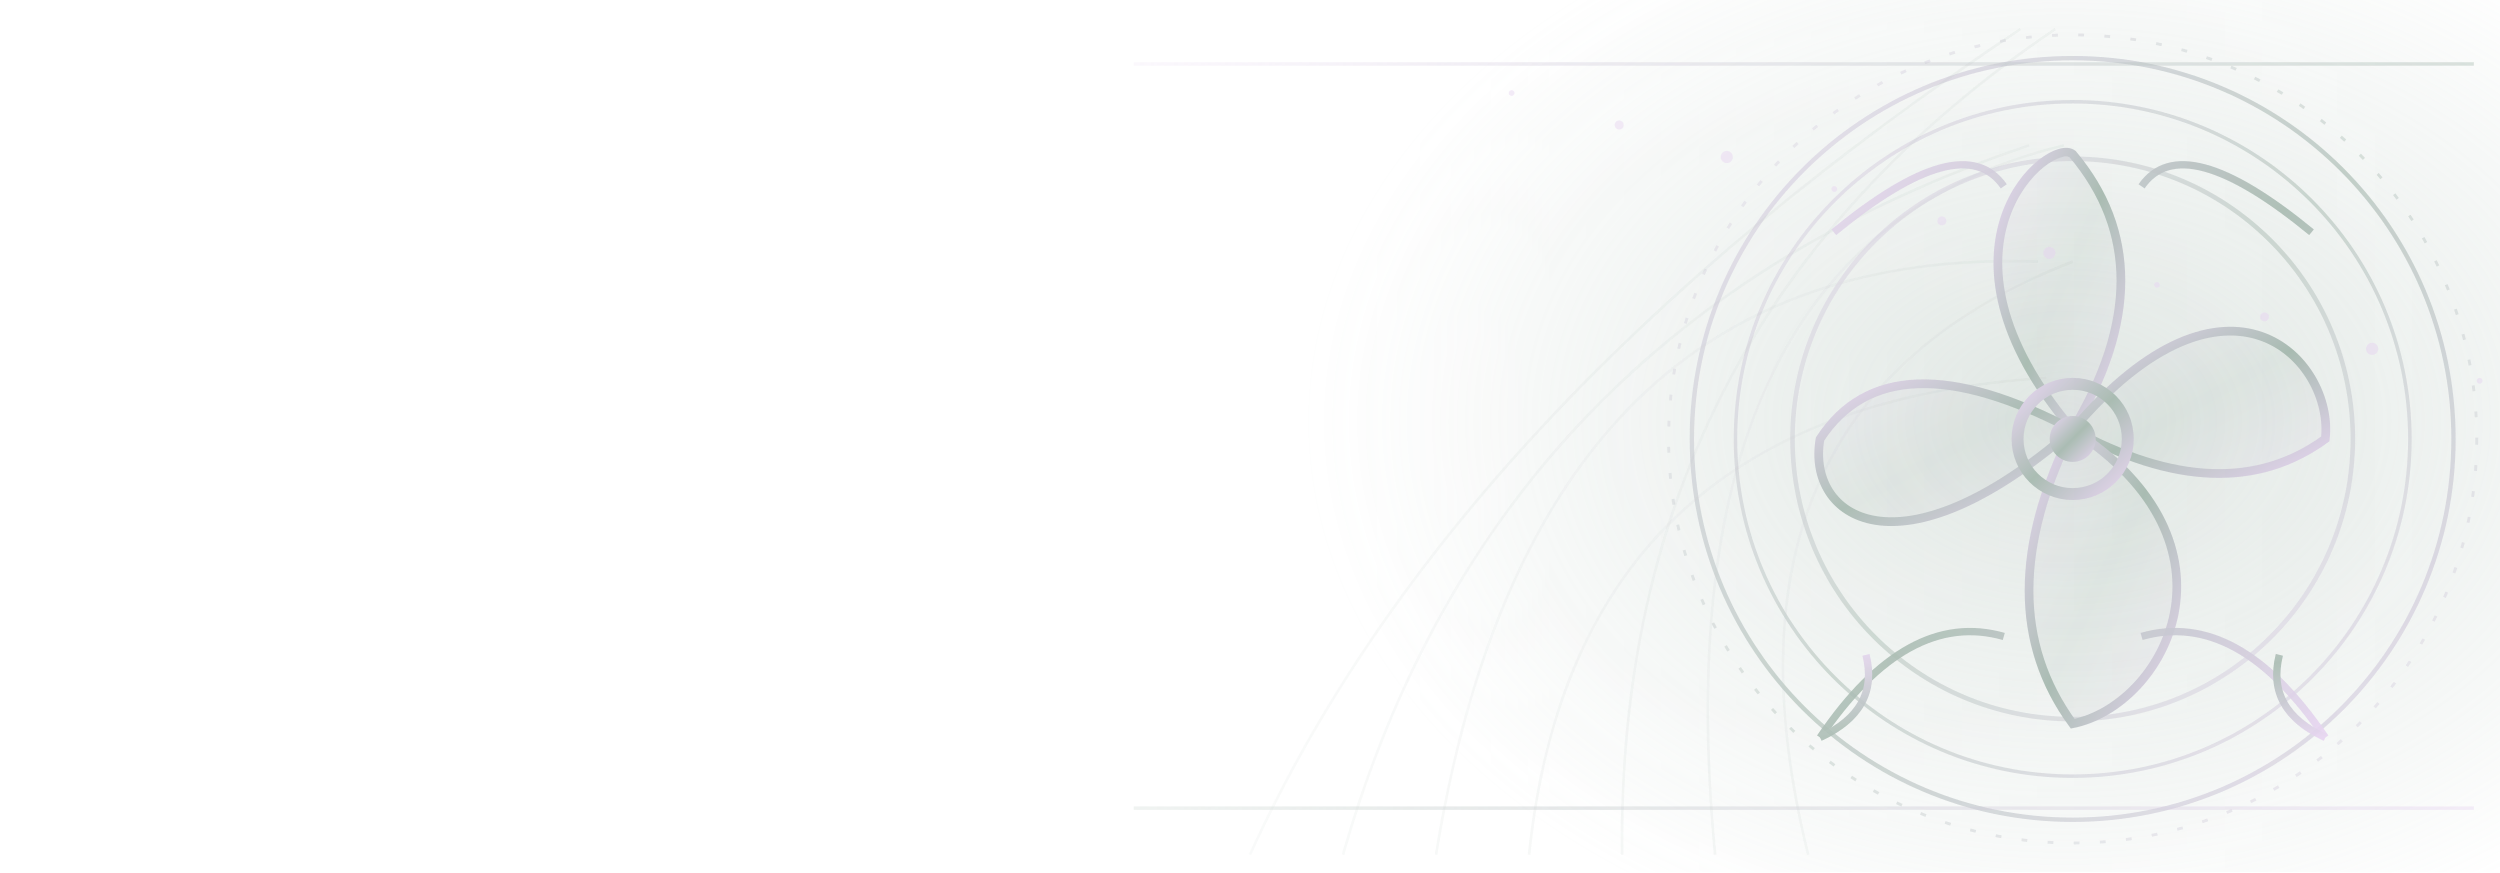
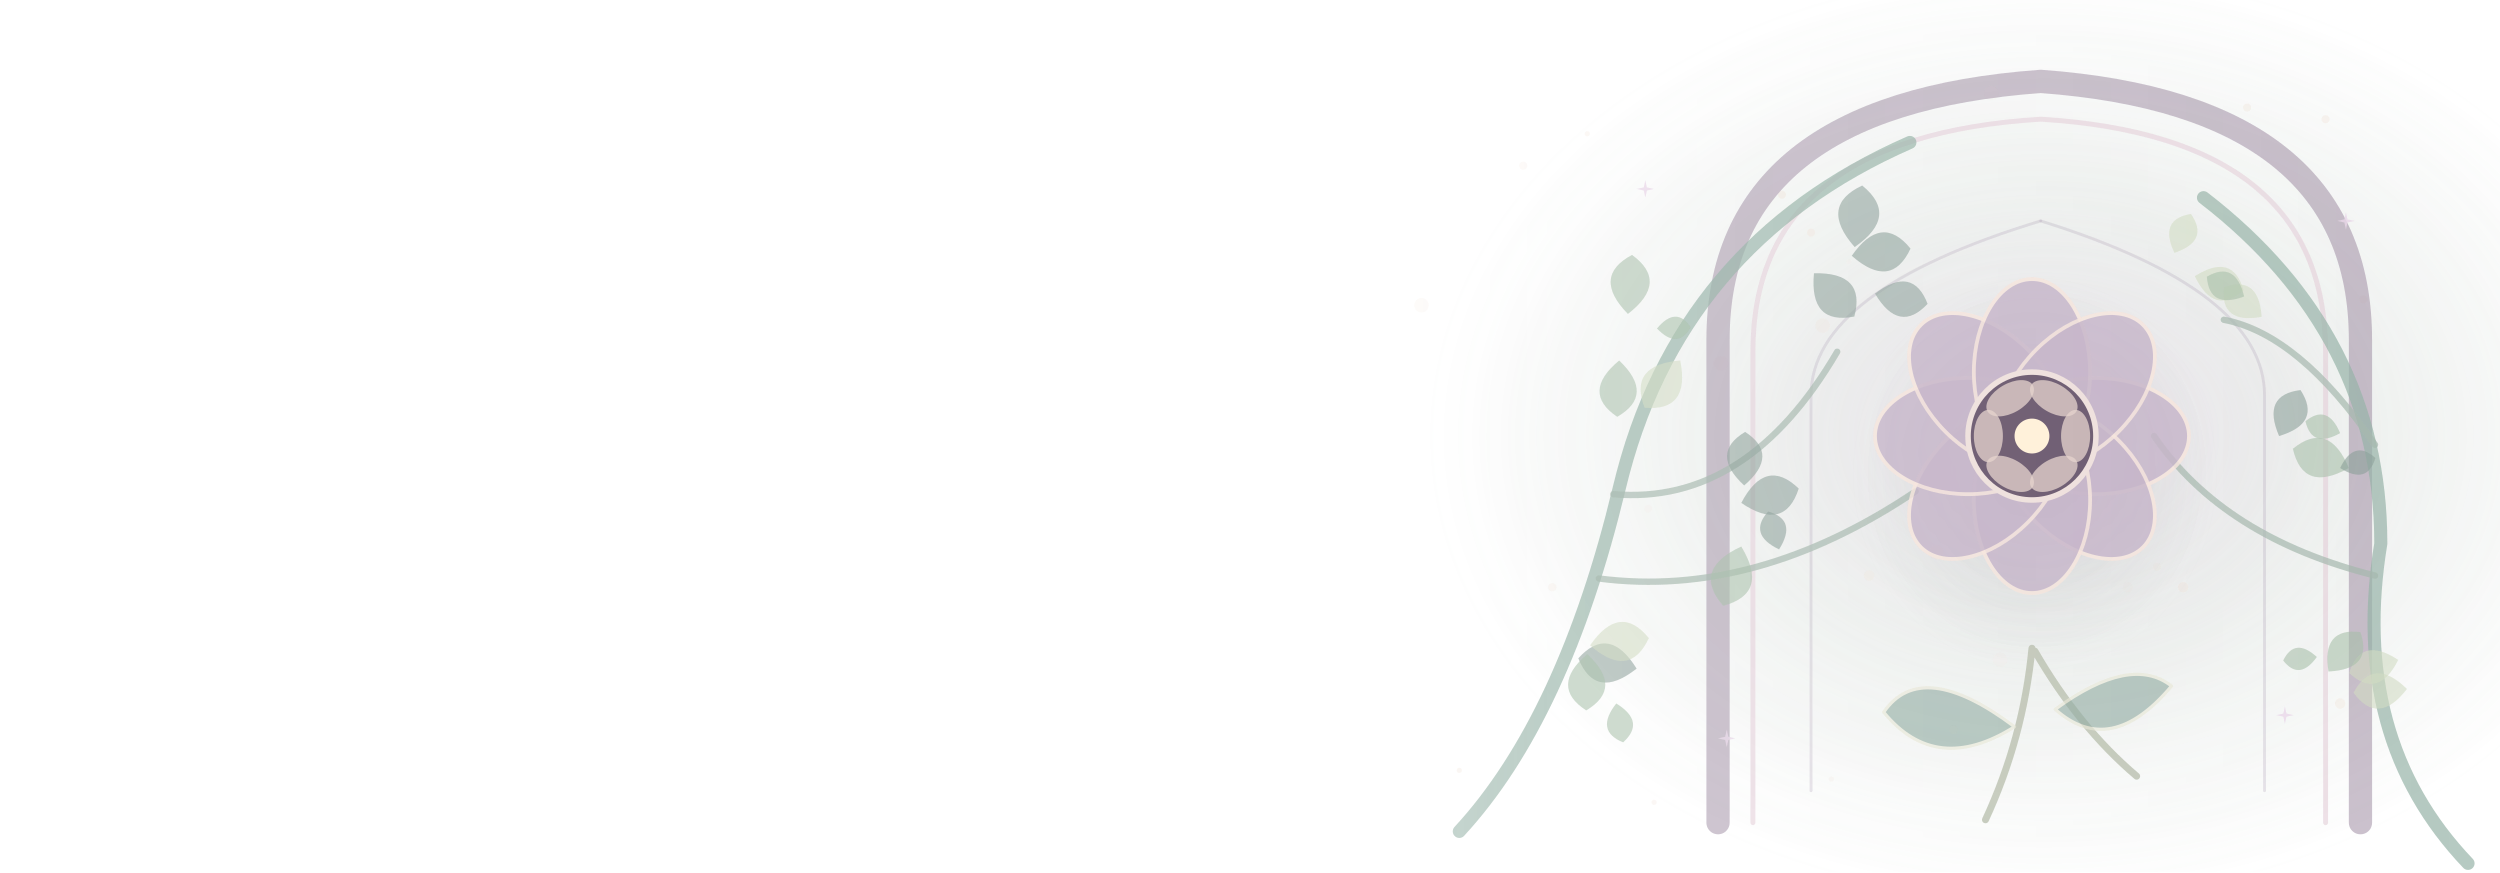
- <svg xmlns="http://www.w3.org/2000/svg" viewBox="0 0 860 300" fill="none" aria-hidden="true">
+ <svg xmlns="http://www.w3.org/2000/svg" viewBox="0 0 860 300" fill="none">
  <defs>
-     <linearGradient id="metal" x1="0" y1="0" x2="1" y2="1">
-       <stop stop-color="#e6d4f0" />
-       <stop offset=".50" stop-color="#a6b9af" />
-       <stop offset="1" stop-color="#e6d4f0" />
+     <linearGradient id="metal" x1="0" y1="0" x2=".9" y2="1">
+       <stop stop-color="#f0e3d8" />
+       <stop offset=".46" stop-color="#bea0c2" />
+       <stop offset="1" stop-color="#788b7d" />
    </linearGradient>
-     <radialGradient id="shine">
-       <stop stop-color="#a6b9af" stop-opacity=".36" />
-       <stop offset="1" stop-color="#a6b9af" stop-opacity="0" />
+     <linearGradient id="darkmetal" x1="0" y1="0" x2="1" y2="1">
+       <stop stop-color="#788b7d" />
+       <stop offset=".6" stop-color="#15151e" />
+       <stop offset="1" stop-color="#bea0c2" />
+     </linearGradient>
+     <radialGradient id="light">
+       <stop stop-color="#bea0c2" stop-opacity=".41" />
+       <stop offset=".53" stop-color="#788b7d" stop-opacity=".16" />
+       <stop offset="1" stop-color="#788b7d" stop-opacity="0" />
    </radialGradient>
-     <linearGradient id="fade" x1="0" x2="1">
-       <stop stop-color="white" stop-opacity="0" />
-       <stop offset=".33" stop-color="white" stop-opacity=".05" />
-       <stop offset=".62" stop-color="white" stop-opacity=".9" />
-       <stop offset="1" stop-color="white" />
+     <linearGradient id="fade">
+       <stop stop-color="#fff" stop-opacity="0" />
+       <stop offset=".39" stop-color="#fff" stop-opacity=".22" />
+       <stop offset=".62" stop-color="#fff" stop-opacity=".9" />
+       <stop offset="1" stop-color="#fff" />
    </linearGradient>
-     <mask id="f">
+     <mask id="leftFade">
      <rect width="860" height="300" fill="url(#fade)" />
    </mask>
+     <radialGradient id="orb">
+       <stop stop-color="#f0e3d8" stop-opacity=".95" />
+       <stop offset=".68" stop-color="#bea0c2" stop-opacity=".56" />
+       <stop offset="1" stop-color="#788b7d" stop-opacity=".13" />
+     </radialGradient>
  </defs>
-   <g mask="url(#f)">
-     <ellipse cx="710" cy="145" rx="260" ry="190" fill="url(#shine)" />
-     <circle cx="713" cy="151" r="131" stroke="url(#metal)" stroke-width="1.5" opacity=".65" />
-     <circle cx="713" cy="151" r="116" stroke="url(#metal)" stroke-width="1.2" opacity=".54" />
-     <circle cx="713" cy="151" r="139" stroke="url(#metal)" stroke-dasharray="2 7" opacity=".40" />
-     <path d="M430 294 Q500 140 695 10" stroke="url(#metal)" stroke-width=".9" opacity=".12" />
-     <path d="M462 294 Q514 112 698 50" stroke="url(#metal)" stroke-width=".9" opacity=".12" />
-     <path d="M494 294 Q528 84 701 90" stroke="url(#metal)" stroke-width=".9" opacity=".12" />
-     <path d="M526 294 Q542 140 704 130" stroke="url(#metal)" stroke-width=".9" opacity=".12" />
-     <path d="M558 294 Q556 112 707 10" stroke="url(#metal)" stroke-width=".9" opacity=".12" />
-     <path d="M590 294 Q570 84 710 50" stroke="url(#metal)" stroke-width=".9" opacity=".12" />
-     <path d="M622 294 Q584 140 713 90" stroke="url(#metal)" stroke-width=".9" opacity=".12" />
-     <g transform="translate(713 151) scale(1.58) translate(-80 -80)">
-       <circle cx="80" cy="80" r="61" stroke="url(#metal)" opacity=".5" />
-       <g fill="url(#metal)" fill-opacity=".18" stroke="url(#metal)" stroke-width="1.9">
-         <path d="M80 78C46 38 75 14 80 18Q101 43 80 78Z" />
-         <path d="M80 78C114 38 137 63 135 80Q113 96 80 78Z" />
-         <path d="M80 78C119 103 100 138 80 142Q61 116 80 78Z" />
-         <path d="M80 78C42 111 22 97 25 80Q40 57 80 78Z" />
-       </g>
-       <circle cx="80" cy="80" r="12" stroke="url(#metal)" stroke-width="2.6" />
-       <circle cx="80" cy="80" r="5" fill="url(#metal)" />
-       <g stroke="url(#metal)" fill="none" opacity=".9" stroke-width="1.6">
-         <path d="M25 145q19-28 40-22M135 145q-19-28-40-22M28 35q28-23 37-10M132 35q-28-23-37-10" />
-         <path d="M25 145q13-6 10-18M135 145q-13-6-10-18" />
-       </g>
-     </g>
-     <circle cx="520" cy="32" r="1.0" fill="#e6d4f0" opacity=".5" />
-     <circle cx="557" cy="43" r="1.55" fill="#e6d4f0" opacity=".5" />
-     <circle cx="594" cy="54" r="2.1" fill="#e6d4f0" opacity=".5" />
-     <circle cx="631" cy="65" r="1.0" fill="#e6d4f0" opacity=".5" />
-     <circle cx="668" cy="76" r="1.55" fill="#e6d4f0" opacity=".5" />
-     <circle cx="705" cy="87" r="2.1" fill="#e6d4f0" opacity=".5" />
-     <circle cx="742" cy="98" r="1.0" fill="#e6d4f0" opacity=".5" />
-     <circle cx="779" cy="109" r="1.55" fill="#e6d4f0" opacity=".5" />
-     <circle cx="816" cy="120" r="2.1" fill="#e6d4f0" opacity=".5" />
-     <circle cx="853" cy="131" r="1.0" fill="#e6d4f0" opacity=".5" />
-     <path d="M390 22H851M390 278H851" stroke="url(#metal)" stroke-width="1.2" opacity=".4" />
-     <path d="M455 151H565M840 151H860" stroke="url(#metal)" stroke-width="1" opacity=".4" />
+   <g mask="url(#leftFade)">
+     <ellipse cx="703" cy="150" rx="211" ry="160" fill="url(#light)" stroke="none" stroke-width="1" opacity="0.75" />
+     <circle cx="554" cy="128" r="0.9" fill="#f0e3d8" stroke="none" stroke-width="1" opacity="0.14" />
+     <circle cx="672" cy="251" r="1.4" fill="#f0e3d8" stroke="none" stroke-width="1" opacity="0.14" />
+     <circle cx="623" cy="80" r="1.4" fill="#f0e3d8" stroke="none" stroke-width="1" opacity="0.38" />
+     <circle cx="489" cy="105" r="2.5" fill="#f0e3d8" stroke="none" stroke-width="1" opacity="0.2" />
+     <circle cx="630" cy="268" r="0.9" fill="#f0e3d8" stroke="none" stroke-width="1" opacity="0.2" />
+     <circle cx="805" cy="242" r="1.8" fill="#f0e3d8" stroke="none" stroke-width="1" opacity="0.38" />
+     <circle cx="800" cy="41" r="1.4" fill="#f0e3d8" stroke="none" stroke-width="1" opacity="0.38" />
+     <circle cx="569" cy="276" r="0.9" fill="#f0e3d8" stroke="none" stroke-width="1" opacity="0.28" />
+     <circle cx="592" cy="125" r="2.5" fill="#f0e3d8" stroke="none" stroke-width="1" opacity="0.14" />
+     <circle cx="666" cy="190" r="2.5" fill="#f0e3d8" stroke="none" stroke-width="1" opacity="0.28" />
+     <circle cx="567" cy="175" r="1.4" fill="#f0e3d8" stroke="none" stroke-width="1" opacity="0.14" />
+     <circle cx="524" cy="57" r="1.4" fill="#f0e3d8" stroke="none" stroke-width="1" opacity="0.2" />
+     <circle cx="773" cy="37" r="1.4" fill="#f0e3d8" stroke="none" stroke-width="1" opacity="0.38" />
+     <circle cx="813" cy="103" r="1.4" fill="#f0e3d8" stroke="none" stroke-width="1" opacity="0.28" />
+     <circle cx="688" cy="227" r="2.5" fill="#f0e3d8" stroke="none" stroke-width="1" opacity="0.14" />
+     <circle cx="751" cy="202" r="1.8" fill="#f0e3d8" stroke="none" stroke-width="1" opacity="0.38" />
+     <circle cx="742" cy="195" r="1.4" fill="#f0e3d8" stroke="none" stroke-width="1" opacity="0.2" />
+     <circle cx="732" cy="202" r="1.8" fill="#f0e3d8" stroke="none" stroke-width="1" opacity="0.14" />
+     <circle cx="502" cy="265" r="0.9" fill="#f0e3d8" stroke="none" stroke-width="1" opacity="0.38" />
+     <circle cx="534" cy="202" r="1.4" fill="#f0e3d8" stroke="none" stroke-width="1" opacity="0.28" />
+     <circle cx="643" cy="198" r="1.8" fill="#f0e3d8" stroke="none" stroke-width="1" opacity="0.28" />
+     <circle cx="613" cy="67" r="1.4" fill="#f0e3d8" stroke="none" stroke-width="1" opacity="0.38" />
+     <circle cx="627" cy="112" r="2.5" fill="#f0e3d8" stroke="none" stroke-width="1" opacity="0.28" />
+     <circle cx="546" cy="46" r="0.9" fill="#f0e3d8" stroke="none" stroke-width="1" opacity="0.28" />
+     <circle cx="685" cy="32" r="2.5" fill="#f0e3d8" stroke="none" stroke-width="1" opacity="0.14" />
+     <circle cx="636" cy="90" r="0.9" fill="#f0e3d8" stroke="none" stroke-width="1" opacity="0.14" />
+     <path d="M591 283V117Q591 36 702 28Q812 36 812 117V283" stroke="#99869e" stroke-width="8" opacity="0.52" fill="none" stroke-linecap="round" stroke-linejoin="round" />
+     <path d="M603 283V121Q603 47 702 41Q800 47 800 121V283" stroke="#e4d0da" stroke-width="1.7" opacity="0.64" fill="none" stroke-linecap="round" stroke-linejoin="round" />
+     <path d="M623 272V136Q623 100 702 76" stroke="#a395ac" stroke-width="1" opacity="0.25" fill="none" stroke-linecap="round" stroke-linejoin="round" />
+     <path d="M779 272V136Q779 100 702 76" stroke="#a395ac" stroke-width="1" opacity="0.25" fill="none" stroke-linecap="round" stroke-linejoin="round" />
+     <path d="M502 286Q538 247 557 168Q577 84 657 49M849 297Q808 254 819 187Q819 115 758 68" stroke="#95b2a6" stroke-width="4.5" opacity="0.7" fill="none" stroke-linecap="round" stroke-linejoin="round" />
+     <path d="M555 170Q601 174 632 121M550 199Q604 206 659 169M817 198Q765 185 741 150M817 153Q791 115 765 110" stroke="#a4b7ac" stroke-width="2.2" opacity="0.7" fill="none" stroke-linecap="round" stroke-linejoin="round" />
+     <path d="M0 0 Q 11.97 -13.44 20.37 0 Q 11.97 13.44 0 0 Z" fill="#d1dbc1" opacity="0.6" transform="translate(578.00 124.00) rotate(127)" />
+     <path d="M0 0 Q 6.84 -7.68 11.64 0 Q 6.84 7.68 0 0 Z" fill="#a7bea9" opacity="0.6" transform="translate(570.00 113.00) rotate(358)" />
+     <path d="M0 0 Q 11.97 -13.44 20.37 0 Q 11.97 13.44 0 0 Z" fill="#a7bea9" opacity="0.6" transform="translate(560.00 108.00) rotate(274)" />
+     <path d="M0 0 Q 11.40 -12.80 19.40 0 Q 11.40 12.80 0 0 Z" fill="#a7bea9" opacity="0.6" transform="translate(557.00 124.00) rotate(92)" />
+     <path d="M0 0 Q 10.83 -12.16 18.43 0 Q 10.83 12.16 0 0 Z" fill="#8b9e98" opacity="0.6" transform="translate(600.00 167.00) rotate(271)" />
+     <path d="M0 0 Q 12.54 -14.08 21.34 0 Q 12.54 14.08 0 0 Z" fill="#a7bea9" opacity="0.6" transform="translate(599.00 188.00) rotate(107)" />
+     <path d="M0 0 Q 7.98 -8.96 13.58 0 Q 7.98 8.96 0 0 Z" fill="#8b9e98" opacity="0.6" transform="translate(612.00 189.00) rotate(254)" />
+     <path d="M0 0 Q 11.97 -13.44 20.37 0 Q 11.97 13.44 0 0 Z" fill="#8b9e98" opacity="0.6" transform="translate(599.00 173.00) rotate(346)" />
+     <path d="M0 0 Q 12.54 -14.08 21.34 0 Q 12.54 14.08 0 0 Z" fill="#8b9e98" opacity="0.6" transform="translate(638.00 85.00) rotate(277)" />
+     <path d="M0 0 Q 11.97 -13.44 20.37 0 Q 11.97 13.44 0 0 Z" fill="#8b9e98" opacity="0.6" transform="translate(624.00 94.00) rotate(47)" />
+     <path d="M0 0 Q 11.97 -13.44 20.37 0 Q 11.97 13.44 0 0 Z" fill="#8b9e98" opacity="0.6" transform="translate(637.00 88.00) rotate(353)" />
+     <path d="M0 0 Q 10.83 -12.16 18.43 0 Q 10.83 12.16 0 0 Z" fill="#8b9e98" opacity="0.6" transform="translate(645.00 101.00) rotate(11)" />
+     <path d="M0 0 Q 10.26 -11.52 17.46 0 Q 10.26 11.52 0 0 Z" fill="#d1dbc1" opacity="0.6" transform="translate(755.00 95.00) rotate(16)" />
+     <path d="M0 0 Q 9.69 -10.88 16.49 0 Q 9.69 10.88 0 0 Z" fill="#d1dbc1" opacity="0.6" transform="translate(778.00 109.00) rotate(218)" />
+     <path d="M0 0 Q 8.55 -9.60 14.55 0 Q 8.55 9.60 0 0 Z" fill="#d1dbc1" opacity="0.6" transform="translate(748.00 87.00) rotate(293)" />
+     <path d="M0 0 Q 8.55 -9.60 14.55 0 Q 8.55 9.60 0 0 Z" fill="#a7bea9" opacity="0.6" transform="translate(772.00 102.00) rotate(208)" />
+     <path d="M0 0 Q 7.41 -8.32 12.61 0 Q 7.41 8.32 0 0 Z" fill="#a7bea9" opacity="0.6" transform="translate(805.00 149.00) rotate(199)" />
+     <path d="M0 0 Q 11.97 -13.44 20.37 0 Q 11.97 13.44 0 0 Z" fill="#a7bea9" opacity="0.6" transform="translate(808.00 161.00) rotate(199)" />
+     <path d="M0 0 Q 7.41 -8.32 12.61 0 Q 7.41 8.32 0 0 Z" fill="#8b9e98" opacity="0.6" transform="translate(805.00 161.00) rotate(344)" />
+     <path d="M0 0 Q 10.26 -11.52 17.46 0 Q 10.26 11.52 0 0 Z" fill="#8b9e98" opacity="0.6" transform="translate(784.00 150.00) rotate(295)" />
+     <path d="M0 0 Q 10.83 -12.16 18.43 0 Q 10.83 12.16 0 0 Z" fill="#d1dbc1" opacity="0.6" transform="translate(828.00 237.00) rotate(176)" />
+     <path d="M0 0 Q 10.26 -11.52 17.46 0 Q 10.26 11.52 0 0 Z" fill="#d1dbc1" opacity="0.6" transform="translate(825.00 227.00) rotate(165)" />
+     <path d="M0 0 Q 6.84 -7.68 11.64 0 Q 6.84 7.68 0 0 Z" fill="#a7bea9" opacity="0.6" transform="translate(797.00 226.00) rotate(174)" />
+     <path d="M0 0 Q 10.26 -11.52 17.46 0 Q 10.26 11.52 0 0 Z" fill="#a7bea9" opacity="0.6" transform="translate(801.00 231.00) rotate(309)" />
+     <path d="M0 0 Q 7.98 -8.96 13.58 0 Q 7.98 8.96 0 0 Z" fill="#a7bea9" opacity="0.6" transform="translate(556.00 242.00) rotate(80)" />
+     <path d="M0 0 Q 11.97 -13.44 20.37 0 Q 11.97 13.44 0 0 Z" fill="#8b9e98" opacity="0.6" transform="translate(563.00 230.00) rotate(190)" />
+     <path d="M0 0 Q 11.40 -12.80 19.40 0 Q 11.40 12.80 0 0 Z" fill="#a7bea9" opacity="0.6" transform="translate(546.00 225.00) rotate(91)" />
+     <path d="M0 0 Q 11.97 -13.44 20.37 0 Q 11.97 13.44 0 0 Z" fill="#d1dbc1" opacity="0.6" transform="translate(547.00 222.00) rotate(353)" />
+     <ellipse cx="700" cy="163" rx="63" ry="68" fill="url(#light)" stroke="none" stroke-width="1" opacity="0.6" />
+     <ellipse cx="721.0" cy="150.0" rx="20" ry="32" transform="rotate(90 721.0 150.0)" fill="#c4b3c8" stroke="#f5e4dc" stroke-width="1.3" opacity=".83" />
+     <ellipse cx="714.6" cy="165.6" rx="20" ry="32" transform="rotate(135 714.6 165.6)" fill="#c4b3c8" stroke="#f5e4dc" stroke-width="1.3" opacity=".83" />
+     <ellipse cx="699.0" cy="172.0" rx="20" ry="32" transform="rotate(180 699.0 172.0)" fill="#c4b3c8" stroke="#f5e4dc" stroke-width="1.3" opacity=".83" />
+     <ellipse cx="683.4" cy="165.6" rx="20" ry="32" transform="rotate(225 683.4 165.6)" fill="#c4b3c8" stroke="#f5e4dc" stroke-width="1.3" opacity=".83" />
+     <ellipse cx="677.0" cy="150.0" rx="20" ry="32" transform="rotate(270 677.0 150.0)" fill="#c4b3c8" stroke="#f5e4dc" stroke-width="1.3" opacity=".83" />
+     <ellipse cx="683.4" cy="134.4" rx="20" ry="32" transform="rotate(315 683.4 134.4)" fill="#c4b3c8" stroke="#f5e4dc" stroke-width="1.3" opacity=".83" />
+     <ellipse cx="699.0" cy="128.0" rx="20" ry="32" transform="rotate(360 699.0 128.0)" fill="#c4b3c8" stroke="#f5e4dc" stroke-width="1.3" opacity=".83" />
+     <ellipse cx="714.6" cy="134.4" rx="20" ry="32" transform="rotate(405 714.6 134.4)" fill="#c4b3c8" stroke="#f5e4dc" stroke-width="1.3" opacity=".83" />
+     <circle cx="699" cy="150" r="22" fill="#6a586e" stroke="#eee0dc" stroke-width="1.9" opacity="1" />
+     <ellipse cx="714.0" cy="150.0" rx="5" ry="9" fill="#e4d2cb" stroke="none" stroke-width="1" opacity="0.75" transform="rotate(0 714.0 150.0)" />
+     <ellipse cx="706.5" cy="163.0" rx="5" ry="9" fill="#e4d2cb" stroke="none" stroke-width="1" opacity="0.75" transform="rotate(60 706.5 163.0)" />
+     <ellipse cx="691.5" cy="163.0" rx="5" ry="9" fill="#e4d2cb" stroke="none" stroke-width="1" opacity="0.75" transform="rotate(120 691.5 163.0)" />
+     <ellipse cx="684.0" cy="150.0" rx="5" ry="9" fill="#e4d2cb" stroke="none" stroke-width="1" opacity="0.75" transform="rotate(180 684.0 150.0)" />
+     <ellipse cx="691.5" cy="137.0" rx="5" ry="9" fill="#e4d2cb" stroke="none" stroke-width="1" opacity="0.75" transform="rotate(240 691.5 137.0)" />
+     <ellipse cx="706.5" cy="137.0" rx="5" ry="9" fill="#e4d2cb" stroke="none" stroke-width="1" opacity="0.75" transform="rotate(300 706.5 137.0)" />
+     <circle cx="699" cy="150" r="6" fill="#fff0d8" stroke="none" stroke-width="1" opacity="1" />
+     <path d="M699 223Q696 254 683 282M700 224Q715 250 735 267" stroke="#b5bcaa" stroke-width="2.4" opacity="0.77" fill="none" stroke-linecap="round" stroke-linejoin="round" />
+     <path d="M693 250Q661 226 648 245Q666 267 693 250ZM707 244Q733 225 747 236Q726 261 707 244Z" stroke="#e7e6d5" stroke-width="1.1" opacity="0.65" fill="#91aaa2" stroke-linecap="round" stroke-linejoin="round" />
+     <path d="M566 62L566.54 64.46L569 65L566.54 65.54L566 68L565.46 65.54L563 65L565.46 64.46Z" fill="#e9d7e8" opacity="0.8" />
+     <path d="M807 73L807.54 75.46L810 76L807.54 76.54L807 79L806.46 76.54L804 76L806.46 75.46Z" fill="#e9d7e8" opacity="0.8" />
+     <path d="M786 243L786.54 245.46L789 246L786.54 246.54L786 249L785.46 246.54L783 246L785.46 245.46Z" fill="#e9d7e8" opacity="0.8" />
+     <path d="M594 251L594.54 253.46L597 254L594.54 254.54L594 257L593.46 254.54L591 254L593.46 253.46Z" fill="#e9d7e8" opacity="0.8" />
  </g>
</svg>
